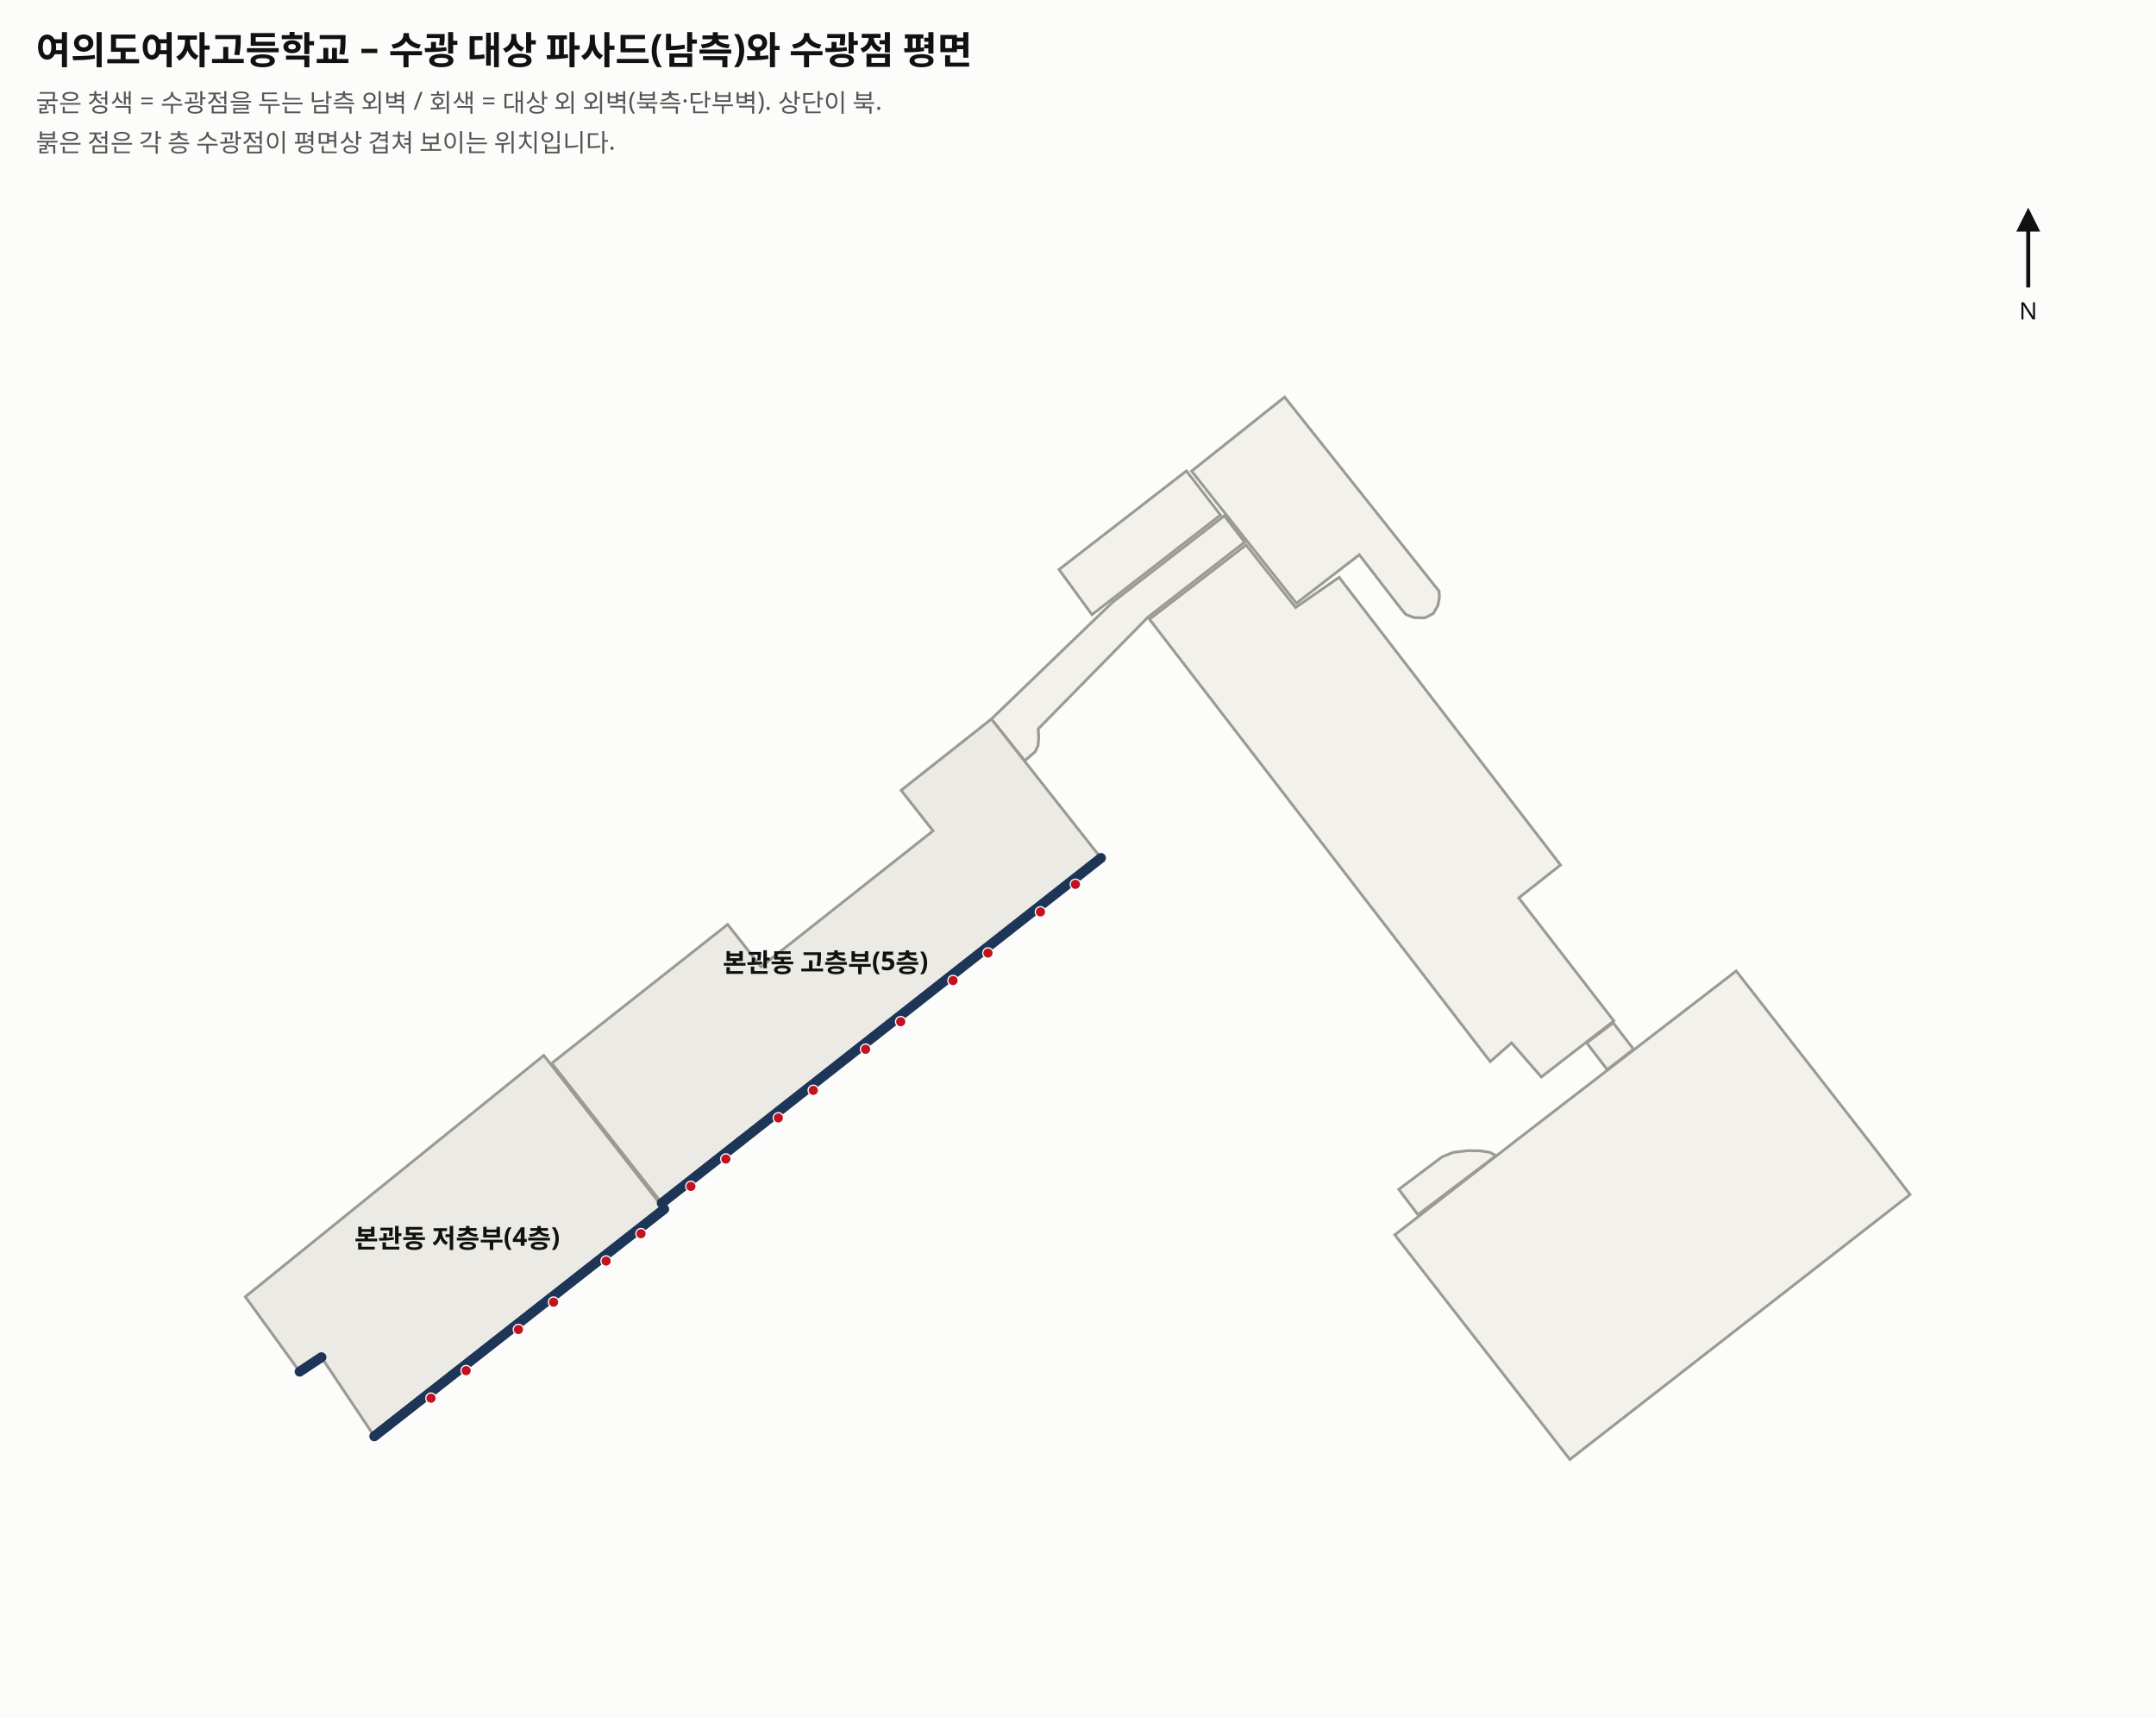
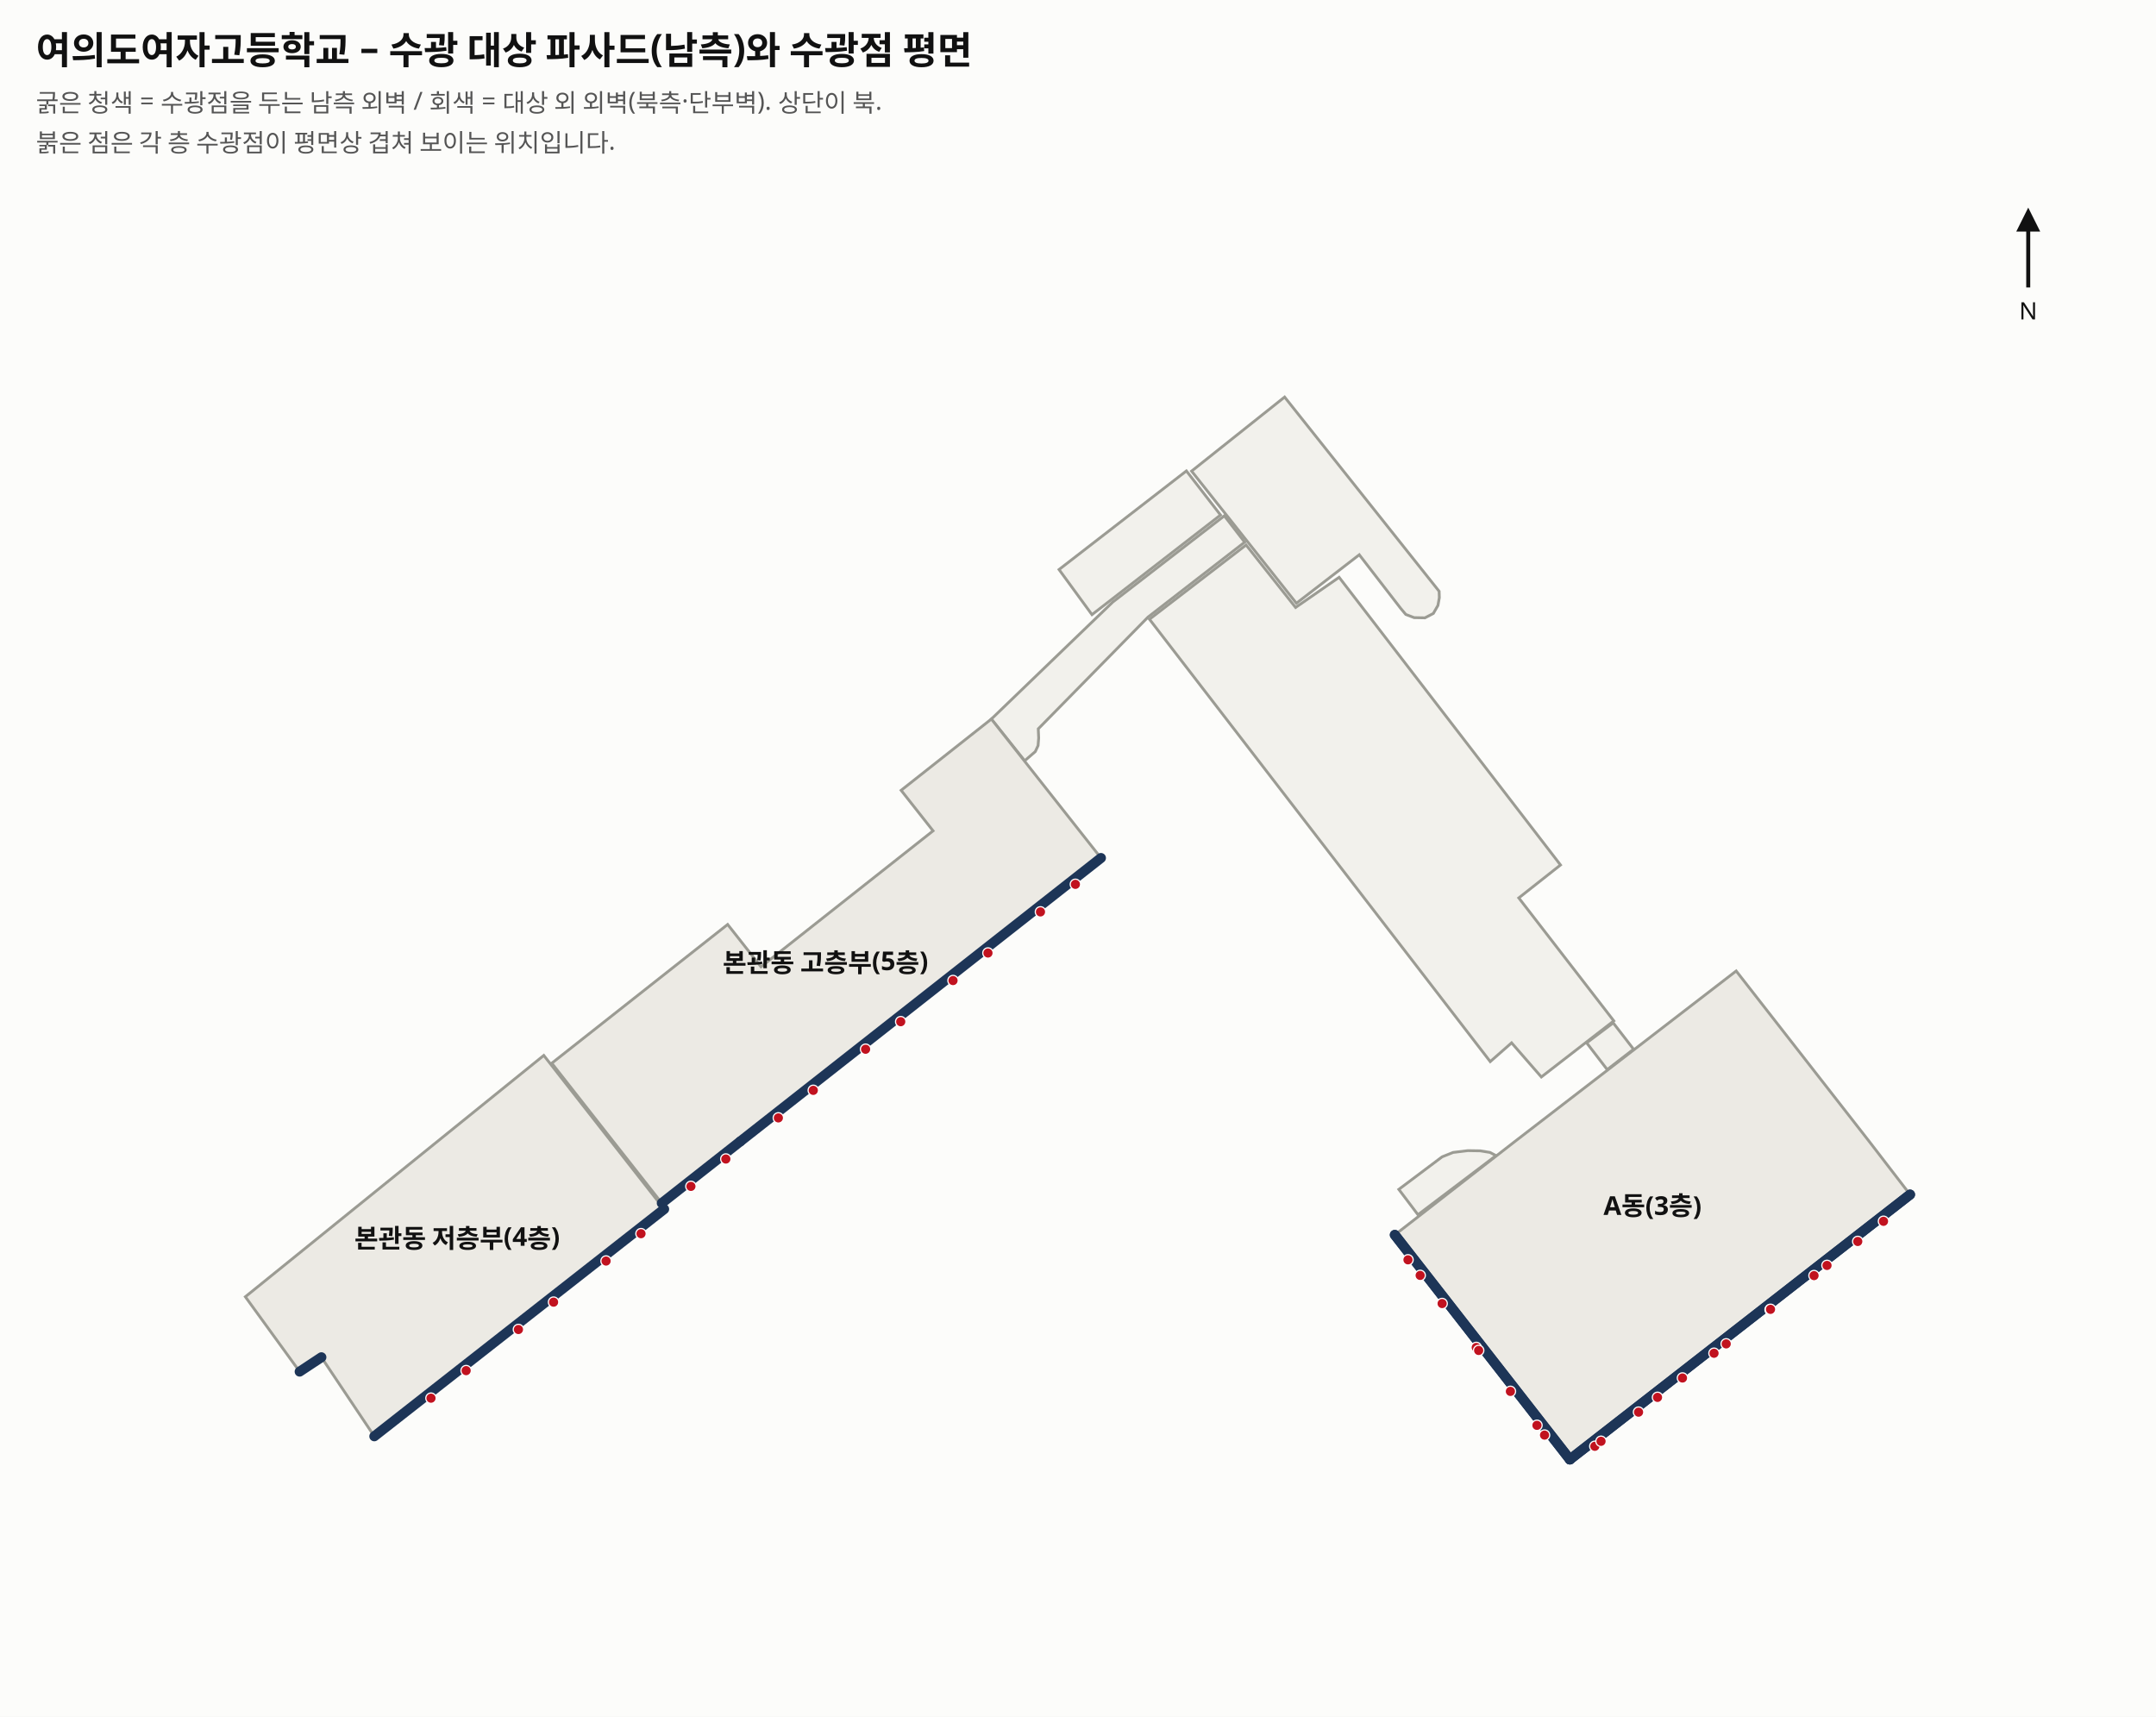
<svg xmlns="http://www.w3.org/2000/svg" width="1080" height="860" viewBox="0 0 1080 860">
  <rect width="100%" height="100%" fill="#fcfcfa" />
  <text x="18" y="32" font-family="sans-serif" font-size="19" font-weight="bold" fill="#111">여의도여자고등학교 – 수광 대상 파사드(남측)와 수광점 평면</text>
  <text x="18" y="56" font-family="sans-serif" font-size="12.5" fill="#555">굵은 청색 = 수광점을 두는 남측 외벽 / 회색 = 대상 외 외벽(북측·단부벽). 상단이 북.</text>
  <text x="18" y="76" font-family="sans-serif" font-size="12.5" fill="#555">붉은 점은 각 층 수광점이 평면상 겹쳐 보이는 위치입니다.</text>
  <polygon points="624.2,273.0 649.0,304.3 670.8,289.2 781.7,433.3 760.8,449.8 808.4,511.4 772.1,539.5 757.2,522.4 746.5,531.8 575.8,310.2 624.2,273.0" fill="#f2f1ec" stroke="#9b9b93" stroke-width="1.4" />
-   <polygon points="956.8,598.4 786.4,731.1 698.7,618.6 758.6,572.0 869.7,486.4 936.5,572.0 956.8,598.4" fill="#f2f1ec" stroke="#9b9b93" stroke-width="1.4" />
  <polygon points="818.3,525.6 805.1,535.8 794.8,522.4 808.1,512.4 818.3,525.6" fill="#f2f1ec" stroke="#9b9b93" stroke-width="1.4" />
  <polygon points="749.4,578.9 710.3,608.5 700.7,595.8 722.4,579.5 727.9,577.3 735.3,576.4 741.5,576.5 746.4,577.3 749.4,578.9" fill="#f2f1ec" stroke="#9b9b93" stroke-width="1.4" />
  <polygon points="611.4,258.0 547.0,307.9 530.5,285.3 594.3,235.9 611.4,258.0" fill="#f2f1ec" stroke="#9b9b93" stroke-width="1.4" />
  <polygon points="643.5,198.9 720.9,296.2 721.0,299.4 720.3,303.3 718.0,307.3 713.8,309.5 708.4,309.4 704.2,307.8 701.6,304.7 680.9,277.9 649.4,302.2 596.9,236.0 643.5,198.9" fill="#f2f1ec" stroke="#9b9b93" stroke-width="1.4" />
  <polygon points="496.6,360.2 557.4,301.6 613.3,258.4 623.5,271.6 575.1,309.1 520.1,365.1 520.3,369.7 520.0,373.5 518.6,376.5 513.3,381.1 496.6,360.2" fill="#f2f1ec" stroke="#9b9b93" stroke-width="1.4" />
  <polygon points="332.7,605.7 187.5,719.5 161.0,679.9 150.1,687.1 122.9,649.6 272.4,528.7 332.7,605.7" fill="#eceae4" stroke="#9b9b93" stroke-width="1.4" />
  <line x1="161.0" y1="679.9" x2="150.1" y2="687.1" stroke="#1d3557" stroke-width="5" stroke-linecap="round" />
  <line x1="332.7" y1="605.7" x2="187.5" y2="719.5" stroke="#1d3557" stroke-width="5" stroke-linecap="round" />
  <text x="229.0" y="625.0" font-family="sans-serif" font-size="13" font-weight="bold" text-anchor="middle" fill="#111">본관동 저층부(4층)</text>
  <polygon points="496.6,360.2 551.5,429.8 370.8,571.8 331.5,602.7 307.1,571.7 276.4,532.6 364.5,463.1 381.2,484.3 467.4,416.2 451.4,395.9 496.6,360.2" fill="#eceae4" stroke="#9b9b93" stroke-width="1.4" />
  <line x1="370.8" y1="571.8" x2="331.5" y2="602.7" stroke="#1d3557" stroke-width="5" stroke-linecap="round" />
  <line x1="551.5" y1="429.8" x2="370.8" y2="571.8" stroke="#1d3557" stroke-width="5" stroke-linecap="round" />
  <text x="413.5" y="486.9" font-family="sans-serif" font-size="13" font-weight="bold" text-anchor="middle" fill="#111">본관동 고층부(5층)</text>
+   <polygon points="956.8,598.4 786.4,731.1 698.7,618.6 758.6,572.0 869.7,486.4 936.5,572.0 956.8,598.4" fill="#eceae4" stroke="#9b9b93" stroke-width="1.4" />
+   <line x1="786.4" y1="731.1" x2="698.7" y2="618.6" stroke="#1d3557" stroke-width="5" stroke-linecap="round" />
+   <line x1="956.8" y1="598.4" x2="786.4" y2="731.1" stroke="#1d3557" stroke-width="5" stroke-linecap="round" />
+   <line x1="786.4" y1="731.1" x2="698.7" y2="618.6" stroke="#1d3557" stroke-width="5" stroke-linecap="round" />
+   <line x1="956.8" y1="598.4" x2="786.4" y2="731.1" stroke="#1d3557" stroke-width="5" stroke-linecap="round" />
+   <text x="827.8" y="608.6" font-family="sans-serif" font-size="13" font-weight="bold" text-anchor="middle" fill="#111">A동(3층)</text>
  <circle cx="215.9" cy="700.4" r="2.6" fill="#c1121f" stroke="#fff" stroke-width="0.6" />
  <circle cx="233.5" cy="686.6" r="2.6" fill="#c1121f" stroke="#fff" stroke-width="0.6" />
  <circle cx="259.7" cy="666.0" r="2.6" fill="#c1121f" stroke="#fff" stroke-width="0.6" />
  <circle cx="277.3" cy="652.3" r="2.6" fill="#c1121f" stroke="#fff" stroke-width="0.6" />
  <circle cx="303.6" cy="631.7" r="2.6" fill="#c1121f" stroke="#fff" stroke-width="0.6" />
  <circle cx="321.1" cy="618.0" r="2.6" fill="#c1121f" stroke="#fff" stroke-width="0.6" />
  <circle cx="346.1" cy="594.3" r="2.6" fill="#c1121f" stroke="#fff" stroke-width="0.6" />
  <circle cx="363.6" cy="580.6" r="2.6" fill="#c1121f" stroke="#fff" stroke-width="0.6" />
  <circle cx="389.9" cy="560.0" r="2.6" fill="#c1121f" stroke="#fff" stroke-width="0.6" />
  <circle cx="407.4" cy="546.2" r="2.6" fill="#c1121f" stroke="#fff" stroke-width="0.6" />
  <circle cx="433.6" cy="525.6" r="2.6" fill="#c1121f" stroke="#fff" stroke-width="0.6" />
  <circle cx="451.2" cy="511.8" r="2.6" fill="#c1121f" stroke="#fff" stroke-width="0.6" />
  <circle cx="477.4" cy="491.2" r="2.6" fill="#c1121f" stroke="#fff" stroke-width="0.6" />
  <circle cx="494.9" cy="477.4" r="2.6" fill="#c1121f" stroke="#fff" stroke-width="0.6" />
  <circle cx="521.2" cy="456.8" r="2.6" fill="#c1121f" stroke="#fff" stroke-width="0.6" />
  <circle cx="538.7" cy="443.0" r="2.6" fill="#c1121f" stroke="#fff" stroke-width="0.6" />
+   <circle cx="705.3" cy="631.1" r="2.6" fill="#c1121f" stroke="#fff" stroke-width="0.6" />
+   <circle cx="722.4" cy="653.0" r="2.6" fill="#c1121f" stroke="#fff" stroke-width="0.6" />
+   <circle cx="739.5" cy="675.0" r="2.6" fill="#c1121f" stroke="#fff" stroke-width="0.6" />
+   <circle cx="756.6" cy="697.0" r="2.6" fill="#c1121f" stroke="#fff" stroke-width="0.6" />
+   <circle cx="773.7" cy="718.9" r="2.6" fill="#c1121f" stroke="#fff" stroke-width="0.6" />
+   <circle cx="711.4" cy="638.9" r="2.6" fill="#c1121f" stroke="#fff" stroke-width="0.6" />
+   <circle cx="740.7" cy="676.5" r="2.6" fill="#c1121f" stroke="#fff" stroke-width="0.6" />
+   <circle cx="769.9" cy="714.0" r="2.6" fill="#c1121f" stroke="#fff" stroke-width="0.6" />
+   <circle cx="798.9" cy="724.5" r="2.6" fill="#c1121f" stroke="#fff" stroke-width="0.6" />
+   <circle cx="820.8" cy="707.4" r="2.6" fill="#c1121f" stroke="#fff" stroke-width="0.6" />
+   <circle cx="842.8" cy="690.3" r="2.6" fill="#c1121f" stroke="#fff" stroke-width="0.6" />
+   <circle cx="864.7" cy="673.2" r="2.6" fill="#c1121f" stroke="#fff" stroke-width="0.6" />
+   <circle cx="886.7" cy="656.1" r="2.6" fill="#c1121f" stroke="#fff" stroke-width="0.6" />
+   <circle cx="908.7" cy="639.0" r="2.6" fill="#c1121f" stroke="#fff" stroke-width="0.6" />
+   <circle cx="930.6" cy="621.9" r="2.6" fill="#c1121f" stroke="#fff" stroke-width="0.6" />
+   <circle cx="802.0" cy="722.0" r="2.6" fill="#c1121f" stroke="#fff" stroke-width="0.6" />
+   <circle cx="830.3" cy="700.0" r="2.6" fill="#c1121f" stroke="#fff" stroke-width="0.6" />
+   <circle cx="858.6" cy="677.9" r="2.6" fill="#c1121f" stroke="#fff" stroke-width="0.6" />
+   <circle cx="886.9" cy="655.9" r="2.6" fill="#c1121f" stroke="#fff" stroke-width="0.6" />
+   <circle cx="915.2" cy="633.9" r="2.6" fill="#c1121f" stroke="#fff" stroke-width="0.6" />
+   <circle cx="943.5" cy="611.8" r="2.6" fill="#c1121f" stroke="#fff" stroke-width="0.6" />
  <g transform="translate(1016,104)">
    <line x1="0" y1="40" x2="0" y2="6" stroke="#111" stroke-width="2" />
    <polygon points="0,0 -6,12 6,12" fill="#111" />
    <text x="0" y="56" font-family="sans-serif" font-size="12" text-anchor="middle" fill="#111">N</text>
  </g>
</svg>
